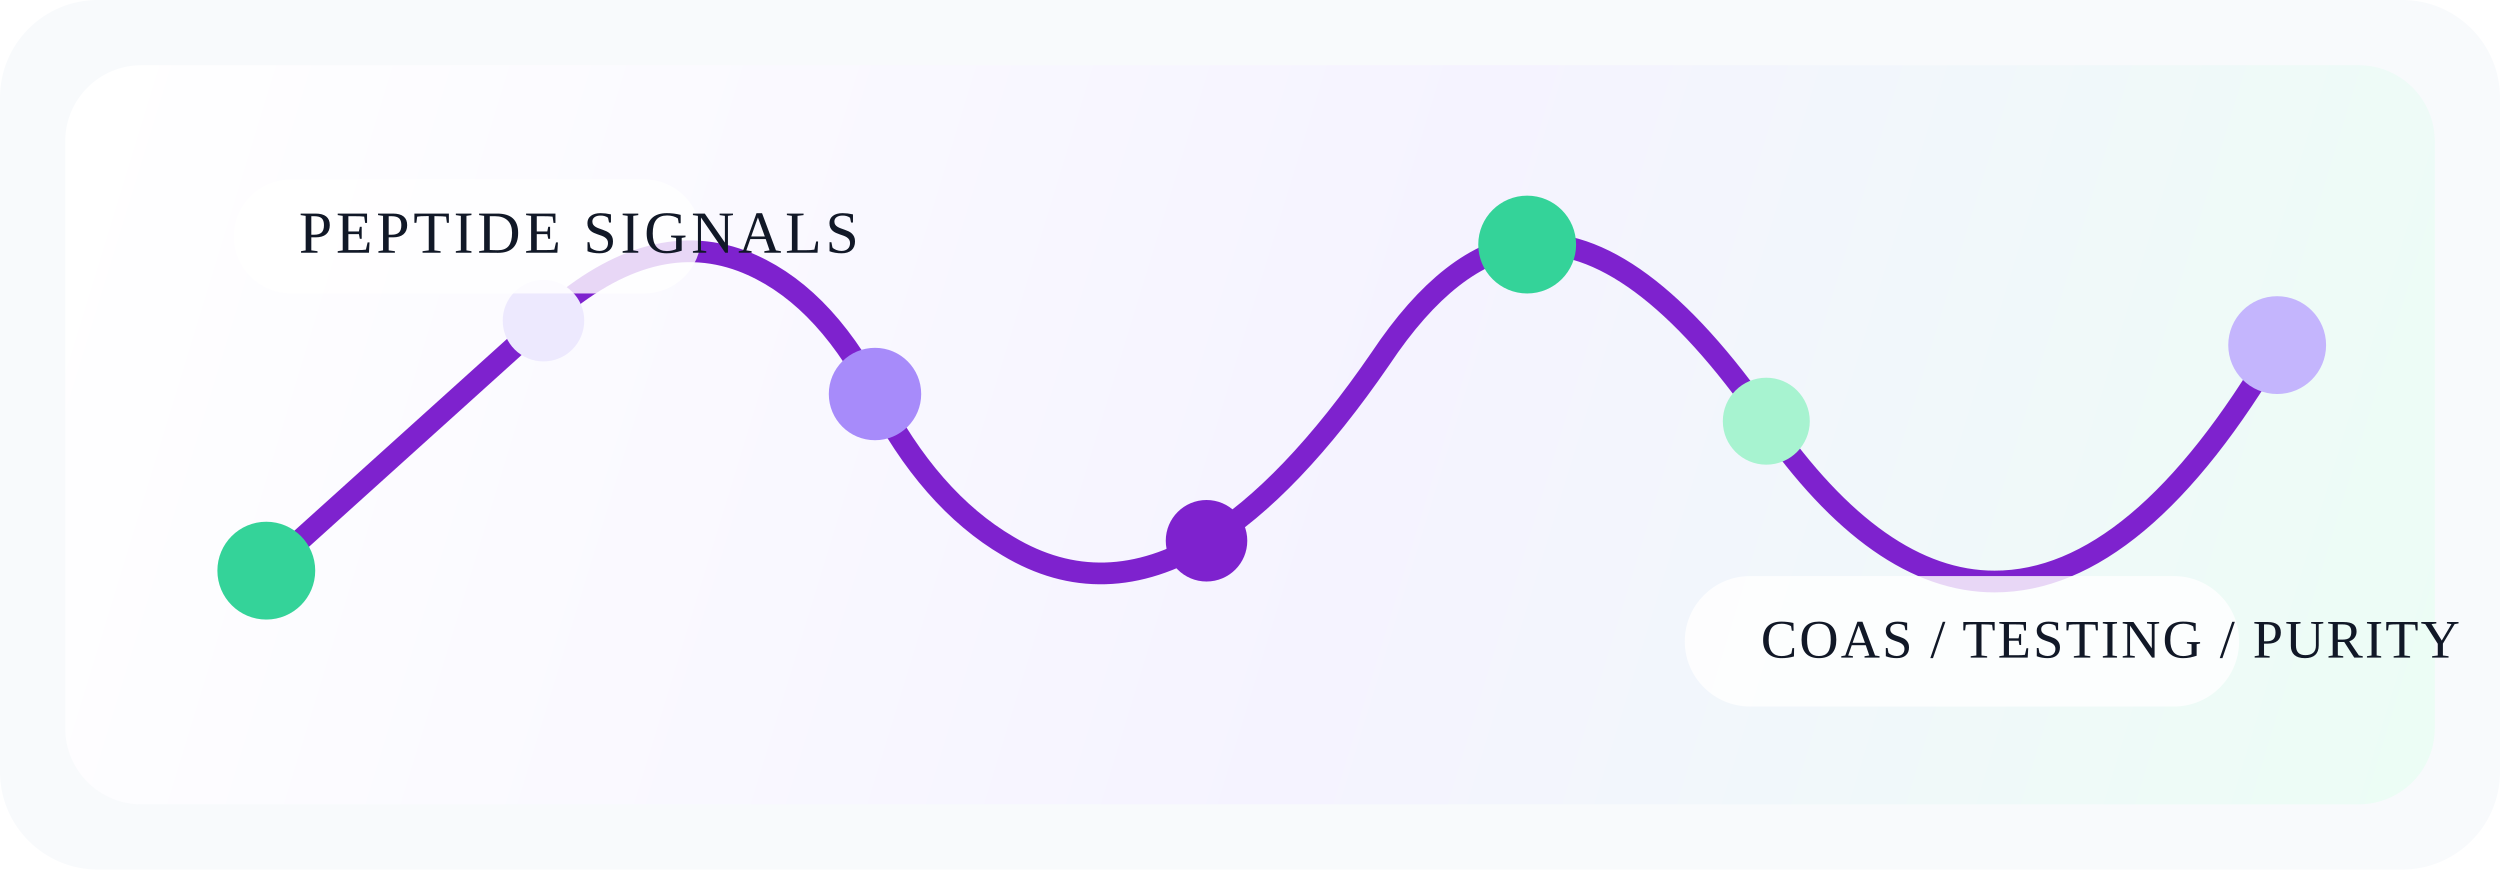
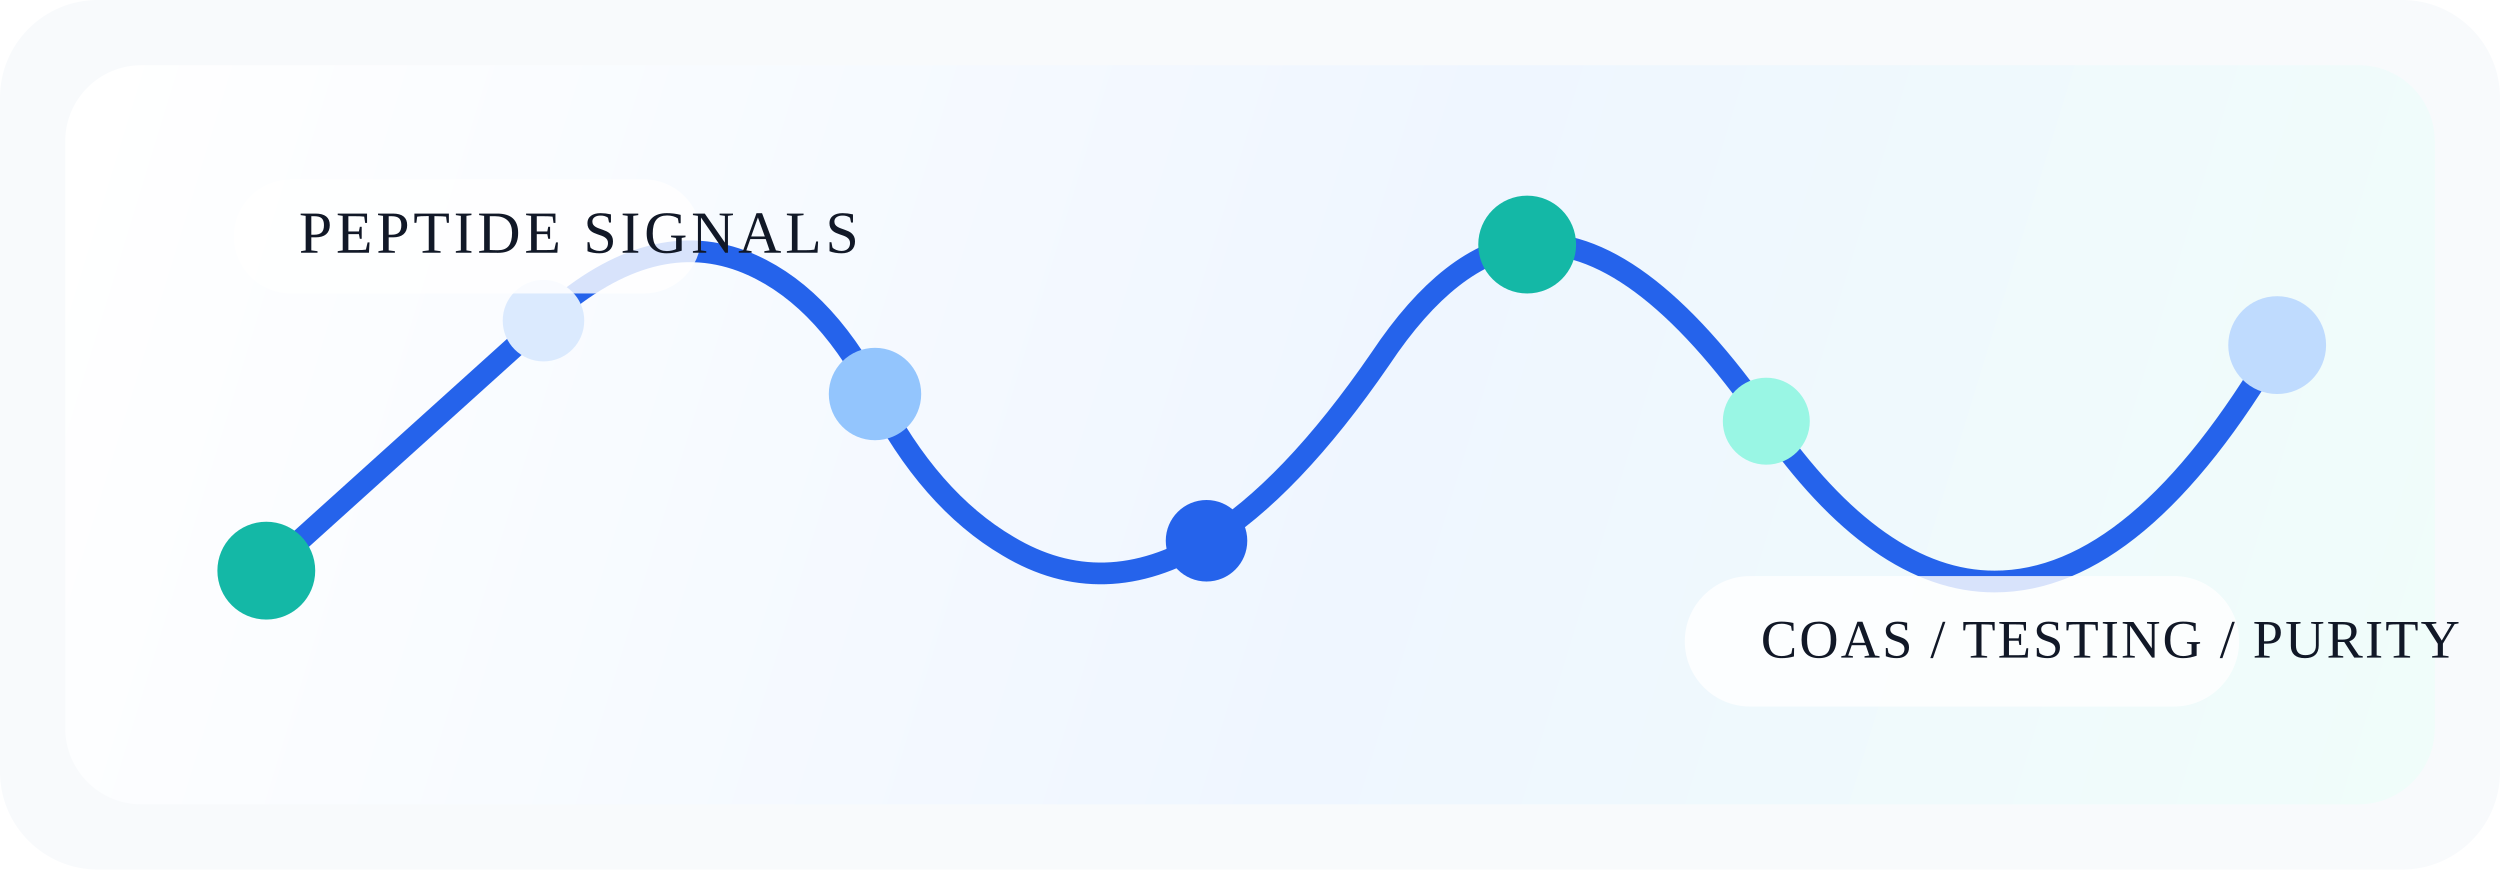
<svg xmlns="http://www.w3.org/2000/svg" width="920" height="320" viewBox="0 0 920 320" fill="none" role="img" aria-labelledby="title desc">
  <rect width="920" height="320" rx="36" fill="#F8FAFC" />
  <rect x="24" y="24" width="872" height="272" rx="28" fill="url(#bg)" />
-   <path d="M98 210C132 179.333 166 148.667 200 118C225.333 94.667 249.667 87.333 273 96C292.333 103.333 308.667 119.667 322 145C335.333 171 351.667 189.667 371 201C394.333 215 418.667 214.333 444 199C464.667 186.333 486 164 508 132C525.333 106 543.333 92 562 90C588.667 87.333 618 109 650 155C677.333 194.333 705.333 214 734 214C769.333 214 804 185 838 127" stroke="#7E22CE" stroke-width="8" stroke-linecap="round" />
-   <circle cx="98" cy="210" r="18" fill="#34D399" />
-   <circle cx="200" cy="118" r="15" fill="#EDE9FE" />
-   <circle cx="322" cy="145" r="17" fill="#A78BFA" />
-   <circle cx="444" cy="199" r="15" fill="#7E22CE" />
-   <circle cx="562" cy="90" r="18" fill="#34D399" />
-   <circle cx="650" cy="155" r="16" fill="#A7F3D0" />
-   <circle cx="838" cy="127" r="18" fill="#C4B5FD" />
+   <path d="M98 210C132 179.333 166 148.667 200 118C225.333 94.667 249.667 87.333 273 96C292.333 103.333 308.667 119.667 322 145C335.333 171 351.667 189.667 371 201C394.333 215 418.667 214.333 444 199C464.667 186.333 486 164 508 132C525.333 106 543.333 92 562 90C588.667 87.333 618 109 650 155C677.333 194.333 705.333 214 734 214C769.333 214 804 185 838 127" stroke="#2563EB" stroke-width="8" stroke-linecap="round" />
+   <circle cx="98" cy="210" r="18" fill="#14B8A6" />
+   <circle cx="200" cy="118" r="15" fill="#DBEAFE" />
+   <circle cx="322" cy="145" r="17" fill="#93C5FD" />
+   <circle cx="444" cy="199" r="15" fill="#2563EB" />
+   <circle cx="562" cy="90" r="18" fill="#14B8A6" />
+   <circle cx="650" cy="155" r="16" fill="#99F6E4" />
+   <circle cx="838" cy="127" r="18" fill="#BFDBFE" />
  <rect x="86" y="66" width="172" height="42" rx="21" fill="rgba(255,255,255,0.82)" />
  <text x="110" y="93" fill="#111827" font-family="Georgia, 'Times New Roman', serif" font-size="22" letter-spacing="1.4">PEPTIDE SIGNALS</text>
  <rect x="620" y="212" width="204" height="48" rx="24" fill="rgba(255,255,255,0.82)" />
  <text x="648" y="242" fill="#111827" font-family="Georgia, 'Times New Roman', serif" font-size="20" letter-spacing="0.8">COAS / TESTING / PURITY</text>
  <defs>
    <linearGradient id="bg" x1="36" y1="28" x2="893" y2="290" gradientUnits="userSpaceOnUse">
      <stop stop-color="#FFFFFF" />
-       <stop offset="0.55" stop-color="#F5F3FF" />
-       <stop offset="1" stop-color="#ECFDF5" />
+       <stop offset="0.55" stop-color="#EFF6FF" />
+       <stop offset="1" stop-color="#F0FDFA" />
    </linearGradient>
  </defs>
</svg>
